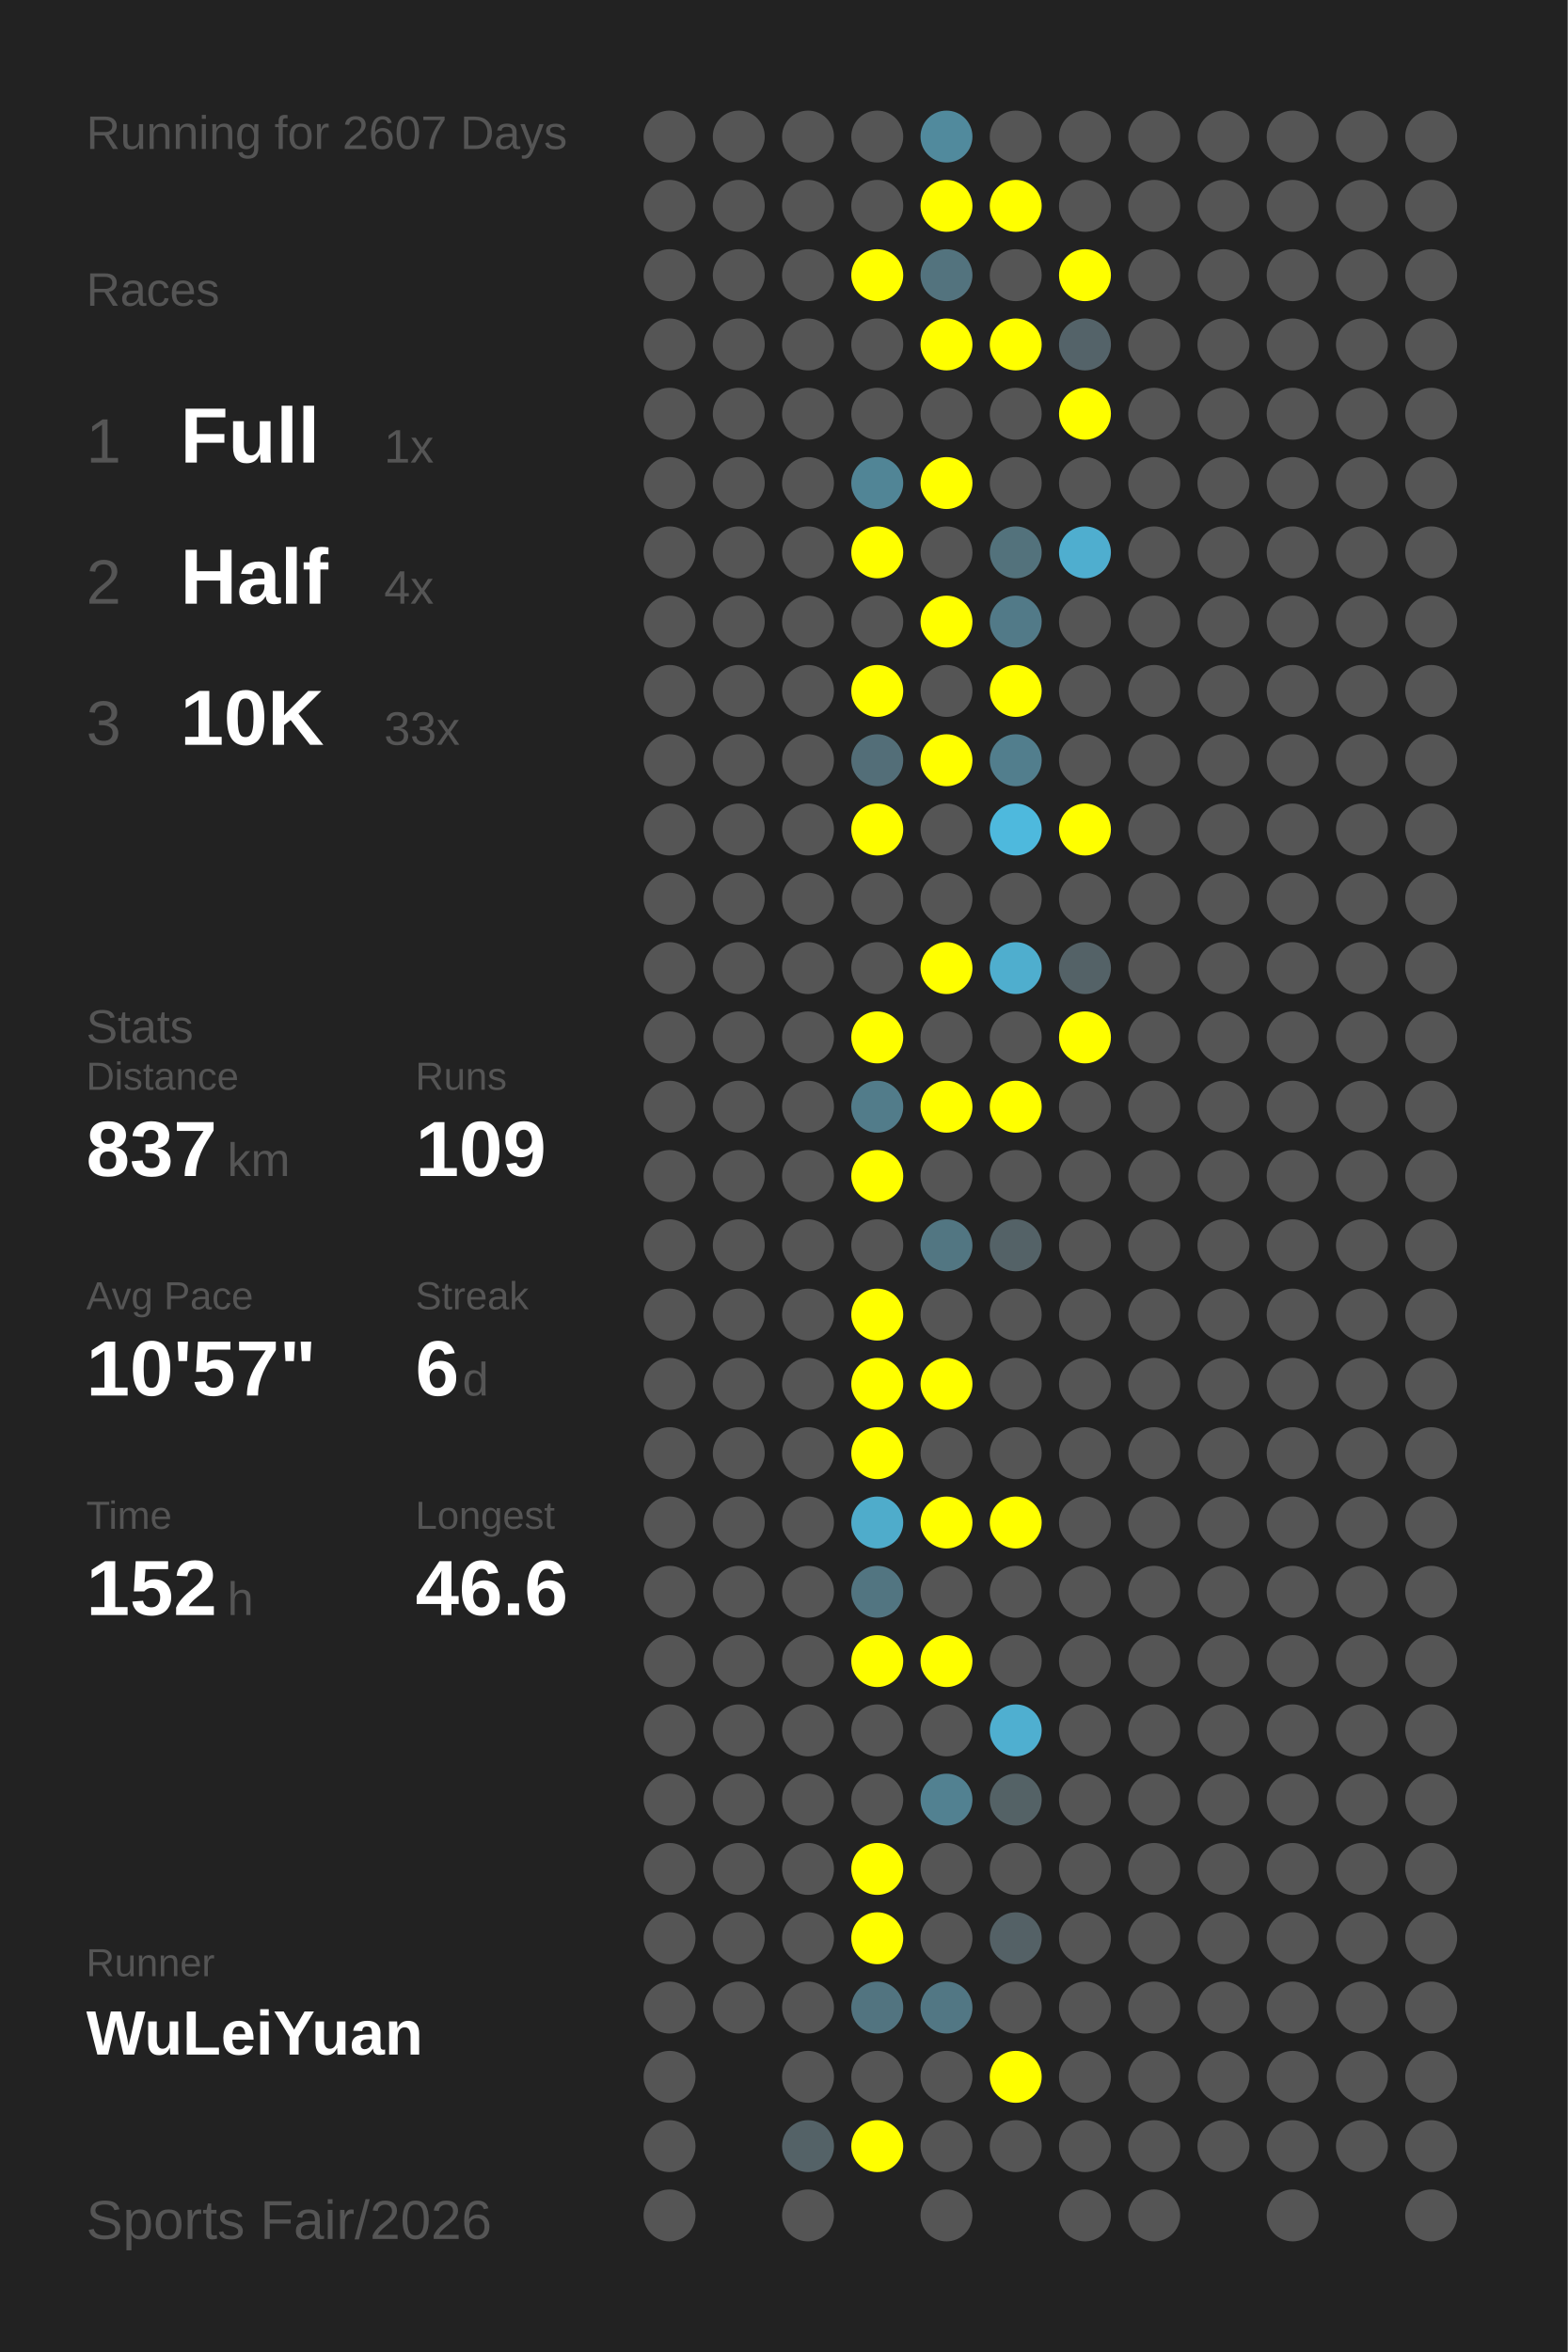
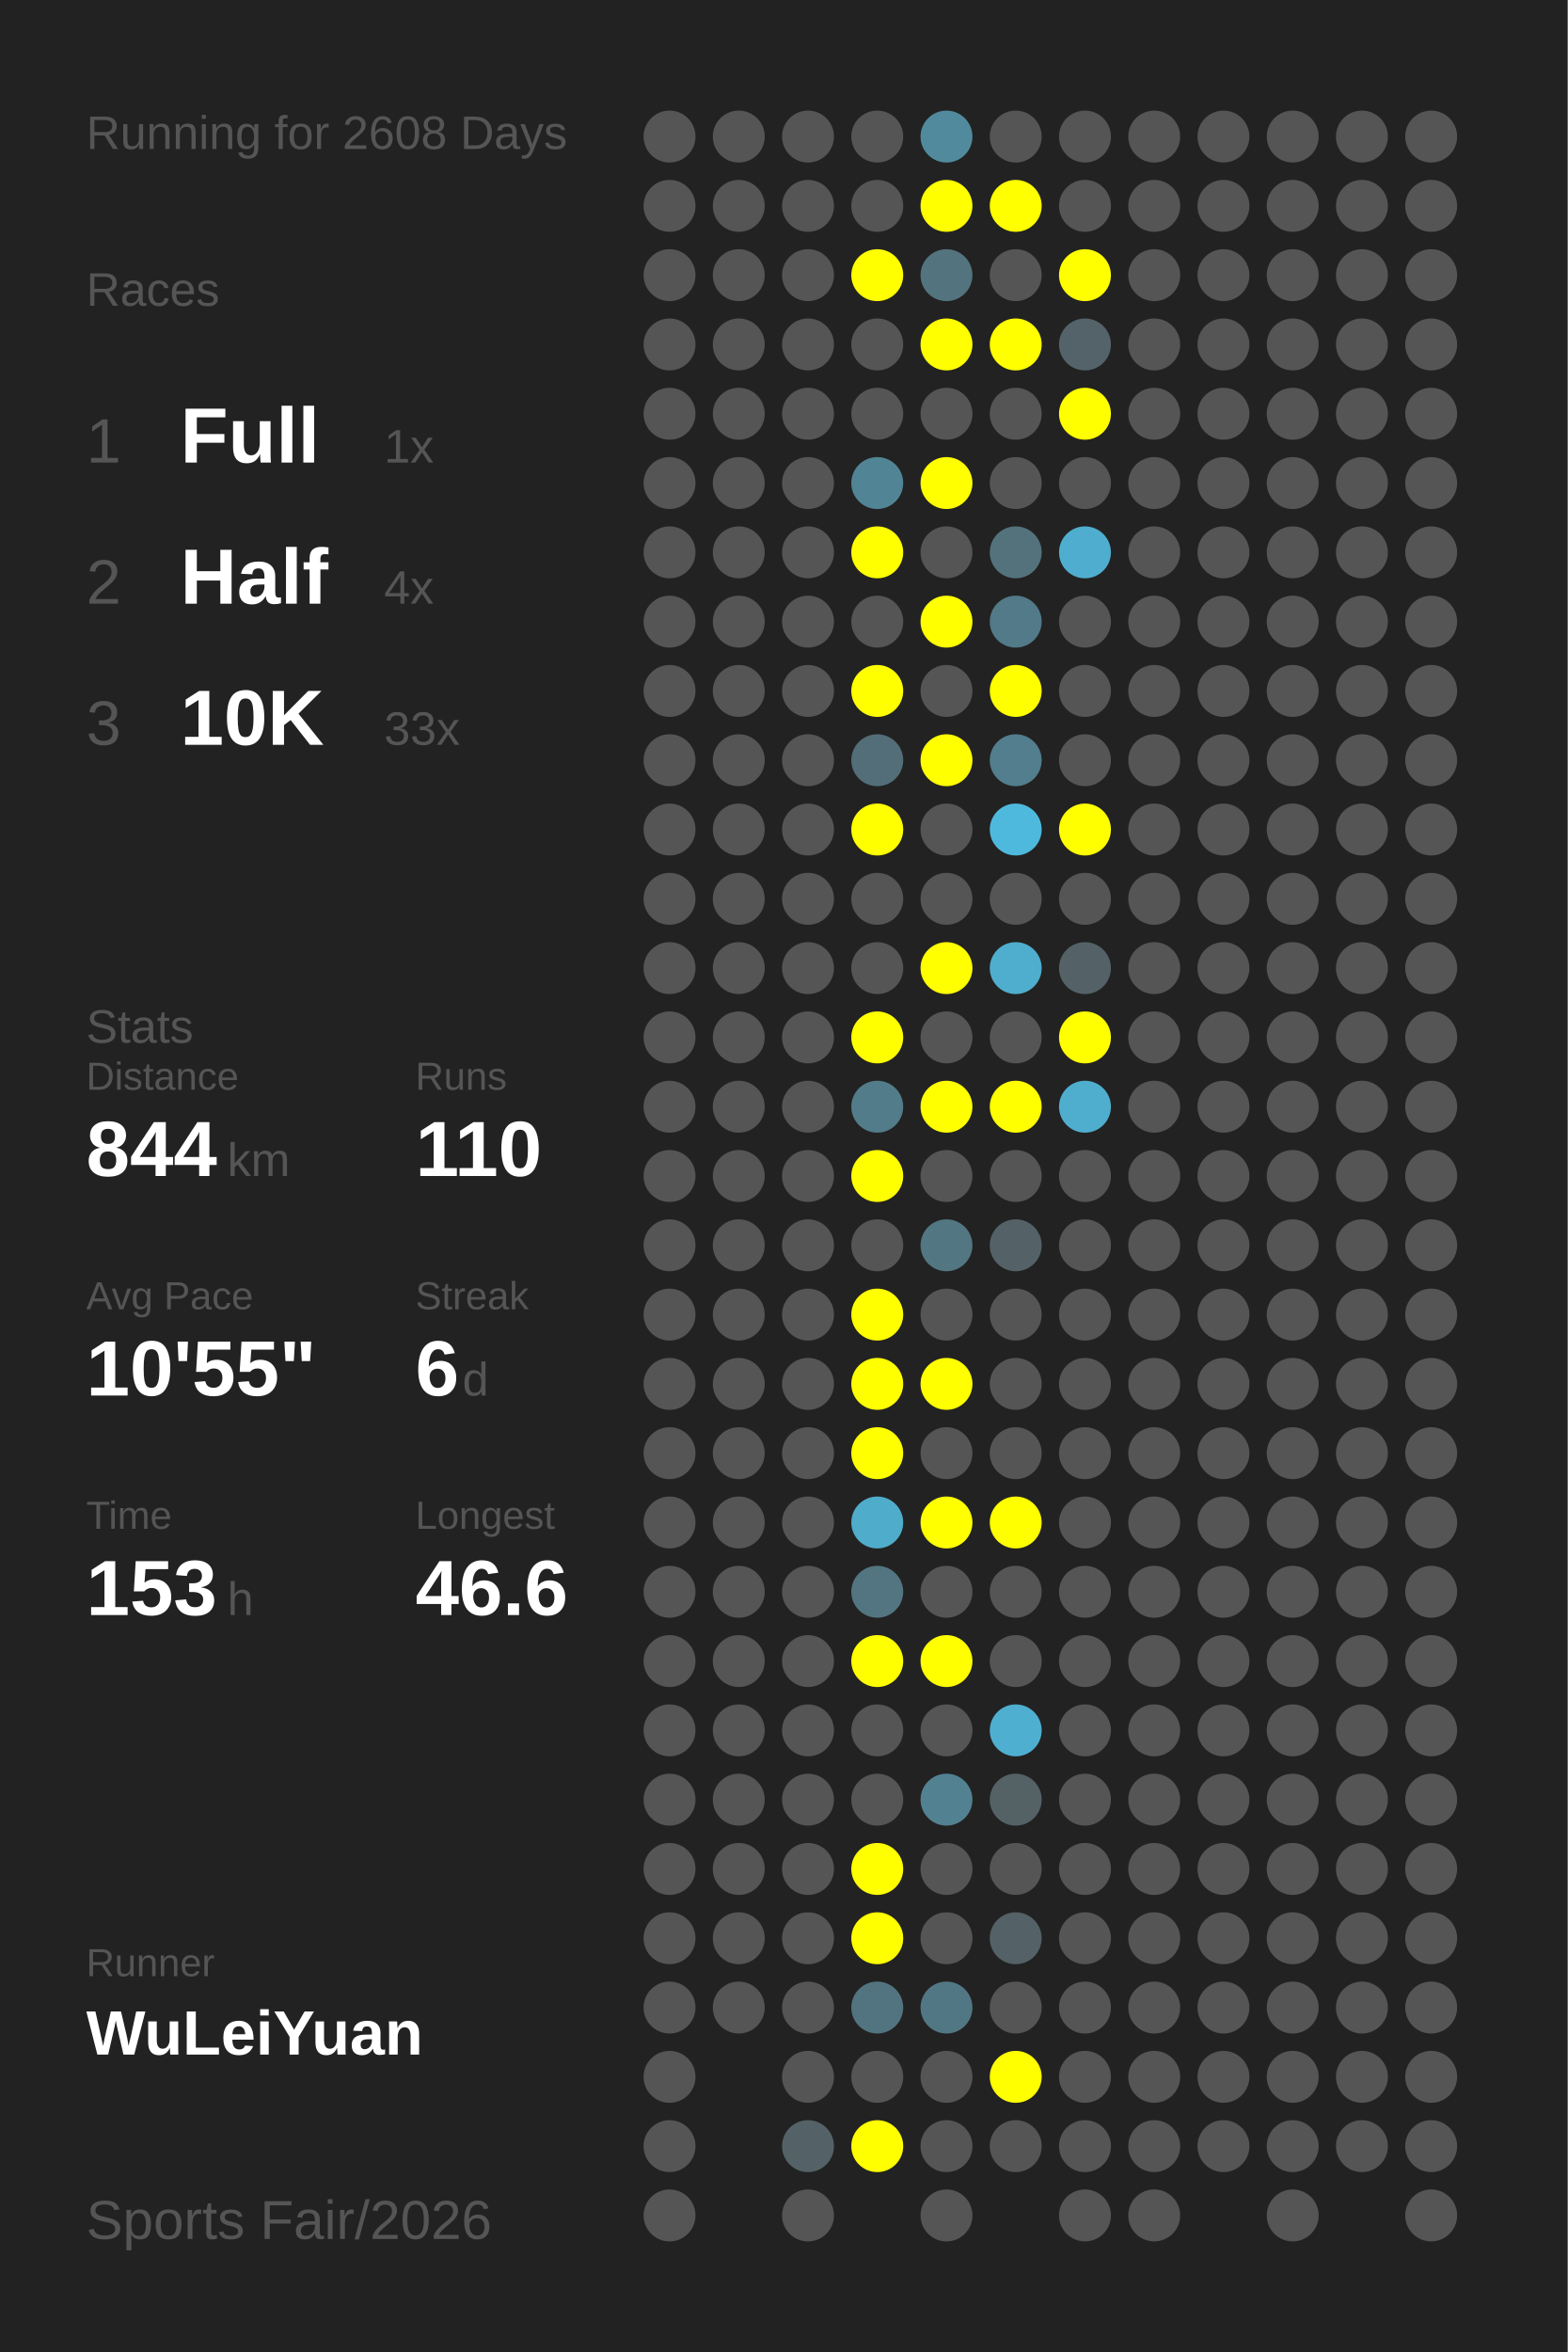
<svg xmlns="http://www.w3.org/2000/svg" baseProfile="full" height="300mm" version="1.1" viewBox="0,0,200,300" width="200mm">
  <defs />
  <rect fill="#222222" height="300" width="200" x="0" y="0" />
-   <text fill="#555555" style="font-size:6px; font-family:Arial;" x="11" y="19">Running for 2607 Days</text>
+   <text fill="#555555" style="font-size:6px; font-family:Arial;" x="11" y="19">Running for 2608 Days</text>
  <text fill="#555555" style="font-size:6px; font-family:Arial;" x="11" y="39">Races</text>
  <text fill="#555555" style="font-size:8px; font-family:Arial;" x="11" y="59">1</text>
  <text fill="#FFFFFF" style="font-size:10px; font-family:Arial; font-weight:bold;" x="23" y="59">Full</text>
  <text fill="#555555" style="font-size:6px; font-family:Arial;" x="49" y="59">1x</text>
  <text fill="#555555" style="font-size:8px; font-family:Arial;" x="11" y="77">2</text>
  <text fill="#FFFFFF" style="font-size:10px; font-family:Arial; font-weight:bold;" x="23" y="77">Half</text>
  <text fill="#555555" style="font-size:6px; font-family:Arial;" x="49" y="77">4x</text>
  <text fill="#555555" style="font-size:8px; font-family:Arial;" x="11" y="95">3</text>
  <text fill="#FFFFFF" style="font-size:10px; font-family:Arial; font-weight:bold;" x="23" y="95">10K</text>
  <text fill="#555555" style="font-size:6px; font-family:Arial;" x="49" y="95">33x</text>
  <text fill="#555555" style="font-size:6px; font-family:Arial;" x="11" y="133">Stats</text>
  <text fill="#555555" style="font-size:5px; font-family:Arial;" x="11" y="139">Distance</text>
-   <text fill="#FFFFFF" style="font-size:10px; font-family:Arial; font-weight:bold;" x="11" y="150">837</text>
+   <text fill="#FFFFFF" style="font-size:10px; font-family:Arial; font-weight:bold;" x="11" y="150">844</text>
  <text fill="#555555" style="font-size:6px; font-family:Arial;" x="29" y="150">km</text>
  <text fill="#555555" style="font-size:5px; font-family:Arial;" x="53" y="139">Runs</text>
-   <text fill="#FFFFFF" style="font-size:10px; font-family:Arial; font-weight:bold;" x="53" y="150">109</text>
+   <text fill="#FFFFFF" style="font-size:10px; font-family:Arial; font-weight:bold;" x="53" y="150">110</text>
  <text fill="#555555" style="font-size:5px; font-family:Arial;" x="11" y="167">Avg Pace</text>
-   <text fill="#FFFFFF" style="font-size:10px; font-family:Arial; font-weight:bold;" x="11" y="178">10'57"</text>
+   <text fill="#FFFFFF" style="font-size:10px; font-family:Arial; font-weight:bold;" x="11" y="178">10'55"</text>
  <text fill="#555555" style="font-size:5px; font-family:Arial;" x="53" y="167">Streak</text>
  <text fill="#FFFFFF" style="font-size:10px; font-family:Arial; font-weight:bold;" x="53" y="178">6</text>
  <text fill="#555555" style="font-size:6px; font-family:Arial;" x="59" y="178">d</text>
  <text fill="#555555" style="font-size:5px; font-family:Arial;" x="11" y="195">Time</text>
-   <text fill="#FFFFFF" style="font-size:10px; font-family:Arial; font-weight:bold;" x="11" y="206">152</text>
+   <text fill="#FFFFFF" style="font-size:10px; font-family:Arial; font-weight:bold;" x="11" y="206">153</text>
  <text fill="#555555" style="font-size:6px; font-family:Arial;" x="29" y="206">h</text>
  <text fill="#555555" style="font-size:5px; font-family:Arial;" x="53" y="195">Longest</text>
  <text fill="#FFFFFF" style="font-size:10px; font-family:Arial; font-weight:bold;" x="53" y="206">46.6</text>
  <text fill="#555555" style="font-size:5px; font-family:Arial;" x="11" y="252.065">Runner</text>
  <text fill="#FFFFFF" style="font-size:8px; font-family:Arial; font-weight:bold;" x="11" y="262.065">WuLeiYuan</text>
  <text fill="#555555" style="font-size:7px; font-family:Arial;" x="11" y="285.581">Sports Fair/2026</text>
  <circle cx="85.417" cy="17.419" fill="#555555" r="3.312" />
  <circle cx="85.417" cy="26.258" fill="#555555" r="3.312" />
  <circle cx="85.417" cy="35.097" fill="#555555" r="3.312" />
  <circle cx="85.417" cy="43.935" fill="#555555" r="3.312" />
  <circle cx="85.417" cy="52.774" fill="#555555" r="3.312" />
  <circle cx="85.417" cy="61.613" fill="#555555" r="3.312" />
  <circle cx="85.417" cy="70.452" fill="#555555" r="3.312" />
  <circle cx="85.417" cy="79.29" fill="#555555" r="3.312" />
  <circle cx="85.417" cy="88.129" fill="#555555" r="3.312" />
  <circle cx="85.417" cy="96.968" fill="#555555" r="3.312" />
  <circle cx="85.417" cy="105.806" fill="#555555" r="3.312" />
  <circle cx="85.417" cy="114.645" fill="#555555" r="3.312" />
  <circle cx="85.417" cy="123.484" fill="#555555" r="3.312" />
  <circle cx="85.417" cy="132.323" fill="#555555" r="3.312" />
  <circle cx="85.417" cy="141.161" fill="#555555" r="3.312" />
  <circle cx="85.417" cy="150" fill="#555555" r="3.312" />
  <circle cx="85.417" cy="158.839" fill="#555555" r="3.312" />
  <circle cx="85.417" cy="167.677" fill="#555555" r="3.312" />
  <circle cx="85.417" cy="176.516" fill="#555555" r="3.312" />
  <circle cx="85.417" cy="185.355" fill="#555555" r="3.312" />
  <circle cx="85.417" cy="194.194" fill="#555555" r="3.312" />
  <circle cx="85.417" cy="203.032" fill="#555555" r="3.312" />
  <circle cx="85.417" cy="211.871" fill="#555555" r="3.312" />
  <circle cx="85.417" cy="220.71" fill="#555555" r="3.312" />
  <circle cx="85.417" cy="229.548" fill="#555555" r="3.312" />
  <circle cx="85.417" cy="238.387" fill="#555555" r="3.312" />
  <circle cx="85.417" cy="247.226" fill="#555555" r="3.312" />
  <circle cx="85.417" cy="256.065" fill="#555555" r="3.312" />
  <circle cx="85.417" cy="264.903" fill="#555555" r="3.312" />
  <circle cx="85.417" cy="273.742" fill="#555555" r="3.312" />
  <circle cx="85.417" cy="282.581" fill="#555555" r="3.312" />
  <circle cx="94.25" cy="17.419" fill="#555555" r="3.312" />
  <circle cx="94.25" cy="26.258" fill="#555555" r="3.312" />
  <circle cx="94.25" cy="35.097" fill="#555555" r="3.312" />
  <circle cx="94.25" cy="43.935" fill="#555555" r="3.312" />
  <circle cx="94.25" cy="52.774" fill="#555555" r="3.312" />
  <circle cx="94.25" cy="61.613" fill="#555555" r="3.312" />
  <circle cx="94.25" cy="70.452" fill="#555555" r="3.312" />
  <circle cx="94.25" cy="79.29" fill="#555555" r="3.312" />
  <circle cx="94.25" cy="88.129" fill="#555555" r="3.312" />
  <circle cx="94.25" cy="96.968" fill="#555555" r="3.312" />
  <circle cx="94.25" cy="105.806" fill="#555555" r="3.312" />
  <circle cx="94.25" cy="114.645" fill="#555555" r="3.312" />
  <circle cx="94.25" cy="123.484" fill="#555555" r="3.312" />
  <circle cx="94.25" cy="132.323" fill="#555555" r="3.312" />
  <circle cx="94.25" cy="141.161" fill="#555555" r="3.312" />
  <circle cx="94.25" cy="150" fill="#555555" r="3.312" />
  <circle cx="94.25" cy="158.839" fill="#555555" r="3.312" />
  <circle cx="94.25" cy="167.677" fill="#555555" r="3.312" />
  <circle cx="94.25" cy="176.516" fill="#555555" r="3.312" />
  <circle cx="94.25" cy="185.355" fill="#555555" r="3.312" />
  <circle cx="94.25" cy="194.194" fill="#555555" r="3.312" />
  <circle cx="94.25" cy="203.032" fill="#555555" r="3.312" />
  <circle cx="94.25" cy="211.871" fill="#555555" r="3.312" />
  <circle cx="94.25" cy="220.71" fill="#555555" r="3.312" />
  <circle cx="94.25" cy="229.548" fill="#555555" r="3.312" />
  <circle cx="94.25" cy="238.387" fill="#555555" r="3.312" />
  <circle cx="94.25" cy="247.226" fill="#555555" r="3.312" />
  <circle cx="94.25" cy="256.065" fill="#555555" r="3.312" />
  <circle cx="103.083" cy="17.419" fill="#555555" r="3.312" />
  <circle cx="103.083" cy="26.258" fill="#555555" r="3.312" />
  <circle cx="103.083" cy="35.097" fill="#555555" r="3.312" />
  <circle cx="103.083" cy="43.935" fill="#555555" r="3.312" />
  <circle cx="103.083" cy="52.774" fill="#555555" r="3.312" />
  <circle cx="103.083" cy="61.613" fill="#555555" r="3.312" />
  <circle cx="103.083" cy="70.452" fill="#555555" r="3.312" />
  <circle cx="103.083" cy="79.29" fill="#555555" r="3.312" />
  <circle cx="103.083" cy="88.129" fill="#555555" r="3.312" />
  <circle cx="103.083" cy="96.968" fill="#555555" r="3.312" />
  <circle cx="103.083" cy="105.806" fill="#555555" r="3.312" />
  <circle cx="103.083" cy="114.645" fill="#555555" r="3.312" />
  <circle cx="103.083" cy="123.484" fill="#555555" r="3.312" />
  <circle cx="103.083" cy="132.323" fill="#555555" r="3.312" />
  <circle cx="103.083" cy="141.161" fill="#555555" r="3.312" />
  <circle cx="103.083" cy="150" fill="#555555" r="3.312" />
  <circle cx="103.083" cy="158.839" fill="#555555" r="3.312" />
  <circle cx="103.083" cy="167.677" fill="#555555" r="3.312" />
  <circle cx="103.083" cy="176.516" fill="#555555" r="3.312" />
  <circle cx="103.083" cy="185.355" fill="#555555" r="3.312" />
  <circle cx="103.083" cy="194.194" fill="#555555" r="3.312" />
  <circle cx="103.083" cy="203.032" fill="#555555" r="3.312" />
  <circle cx="103.083" cy="211.871" fill="#555555" r="3.312" />
  <circle cx="103.083" cy="220.71" fill="#555555" r="3.312" />
  <circle cx="103.083" cy="229.548" fill="#555555" r="3.312" />
  <circle cx="103.083" cy="238.387" fill="#555555" r="3.312" />
  <circle cx="103.083" cy="247.226" fill="#555555" r="3.312" />
  <circle cx="103.083" cy="256.065" fill="#555555" r="3.312" />
  <circle cx="103.083" cy="264.903" fill="#555555" r="3.312" />
  <circle cx="103.083" cy="273.742" fill="#546267" r="3.312" />
  <circle cx="103.083" cy="282.581" fill="#555555" r="3.312" />
  <circle cx="111.917" cy="17.419" fill="#555555" r="3.312" />
  <circle cx="111.917" cy="26.258" fill="#555555" r="3.312" />
  <circle cx="111.917" cy="35.097" fill="#FFFF00" r="3.312" />
  <circle cx="111.917" cy="43.935" fill="#555555" r="3.312" />
  <circle cx="111.917" cy="52.774" fill="#555555" r="3.312" />
  <circle cx="111.917" cy="61.613" fill="#518596" r="3.312" />
  <circle cx="111.917" cy="70.452" fill="#FFFF00" r="3.312" />
  <circle cx="111.917" cy="79.29" fill="#555555" r="3.312" />
  <circle cx="111.917" cy="88.129" fill="#FFFF00" r="3.312" />
  <circle cx="111.917" cy="96.968" fill="#536e78" r="3.312" />
  <circle cx="111.917" cy="105.806" fill="#FFFF00" r="3.312" />
  <circle cx="111.917" cy="114.645" fill="#555555" r="3.312" />
  <circle cx="111.917" cy="123.484" fill="#555555" r="3.312" />
  <circle cx="111.917" cy="132.323" fill="#FFFF00" r="3.312" />
  <circle cx="111.917" cy="141.161" fill="#527c8a" r="3.312" />
  <circle cx="111.917" cy="150" fill="#FFFF00" r="3.312" />
  <circle cx="111.917" cy="158.839" fill="#555555" r="3.312" />
  <circle cx="111.917" cy="167.677" fill="#FFFF00" r="3.312" />
  <circle cx="111.917" cy="176.516" fill="#FFFF00" r="3.312" />
  <circle cx="111.917" cy="185.355" fill="#FFFF00" r="3.312" />
  <circle cx="111.917" cy="194.194" fill="#4faccb" r="3.312" />
  <circle cx="111.917" cy="203.032" fill="#527581" r="3.312" />
  <circle cx="111.917" cy="211.871" fill="#FFFF00" r="3.312" />
  <circle cx="111.917" cy="220.71" fill="#555555" r="3.312" />
  <circle cx="111.917" cy="229.548" fill="#555555" r="3.312" />
  <circle cx="111.917" cy="238.387" fill="#FFFF00" r="3.312" />
  <circle cx="111.917" cy="247.226" fill="#FFFF00" r="3.312" />
  <circle cx="111.917" cy="256.065" fill="#527480" r="3.312" />
  <circle cx="111.917" cy="264.903" fill="#555555" r="3.312" />
  <circle cx="111.917" cy="273.742" fill="#FFFF00" r="3.312" />
  <circle cx="120.75" cy="17.419" fill="#518a9d" r="3.312" />
  <circle cx="120.75" cy="26.258" fill="#FFFF00" r="3.312" />
  <circle cx="120.75" cy="35.097" fill="#53737e" r="3.312" />
  <circle cx="120.75" cy="43.935" fill="#FFFF00" r="3.312" />
  <circle cx="120.75" cy="52.774" fill="#555555" r="3.312" />
  <circle cx="120.75" cy="61.613" fill="#FFFF00" r="3.312" />
  <circle cx="120.75" cy="70.452" fill="#555555" r="3.312" />
  <circle cx="120.75" cy="79.29" fill="#FFFF00" r="3.312" />
  <circle cx="120.75" cy="88.129" fill="#555555" r="3.312" />
  <circle cx="120.75" cy="96.968" fill="#FFFF00" r="3.312" />
  <circle cx="120.75" cy="105.806" fill="#555555" r="3.312" />
  <circle cx="120.75" cy="114.645" fill="#555555" r="3.312" />
  <circle cx="120.75" cy="123.484" fill="#FFFF00" r="3.312" />
  <circle cx="120.75" cy="132.323" fill="#555555" r="3.312" />
  <circle cx="120.75" cy="141.161" fill="#FFFF00" r="3.312" />
  <circle cx="120.75" cy="150" fill="#555555" r="3.312" />
  <circle cx="120.75" cy="158.839" fill="#527682" r="3.312" />
  <circle cx="120.75" cy="167.677" fill="#555555" r="3.312" />
  <circle cx="120.75" cy="176.516" fill="#FFFF00" r="3.312" />
  <circle cx="120.75" cy="185.355" fill="#555555" r="3.312" />
  <circle cx="120.75" cy="194.194" fill="#FFFF00" r="3.312" />
  <circle cx="120.75" cy="203.032" fill="#555555" r="3.312" />
  <circle cx="120.75" cy="211.871" fill="#FFFF00" r="3.312" />
  <circle cx="120.75" cy="220.71" fill="#555555" r="3.312" />
  <circle cx="120.75" cy="229.548" fill="#528191" r="3.312" />
  <circle cx="120.75" cy="238.387" fill="#555555" r="3.312" />
  <circle cx="120.75" cy="247.226" fill="#555555" r="3.312" />
  <circle cx="120.75" cy="256.065" fill="#527784" r="3.312" />
  <circle cx="120.75" cy="264.903" fill="#555555" r="3.312" />
  <circle cx="120.75" cy="273.742" fill="#555555" r="3.312" />
  <circle cx="120.75" cy="282.581" fill="#555555" r="3.312" />
  <circle cx="129.583" cy="17.419" fill="#555555" r="3.312" />
  <circle cx="129.583" cy="26.258" fill="#FFFF00" r="3.312" />
  <circle cx="129.583" cy="35.097" fill="#555555" r="3.312" />
  <circle cx="129.583" cy="43.935" fill="#FFFF00" r="3.312" />
  <circle cx="129.583" cy="52.774" fill="#555555" r="3.312" />
  <circle cx="129.583" cy="61.613" fill="#555555" r="3.312" />
  <circle cx="129.583" cy="70.452" fill="#53727c" r="3.312" />
  <circle cx="129.583" cy="79.29" fill="#527a88" r="3.312" />
  <circle cx="129.583" cy="88.129" fill="#FFFF00" r="3.312" />
  <circle cx="129.583" cy="96.968" fill="#527e8d" r="3.312" />
  <circle cx="129.583" cy="105.806" fill="#4eb9dd" r="3.312" />
  <circle cx="129.583" cy="114.645" fill="#555555" r="3.312" />
  <circle cx="129.583" cy="123.484" fill="#4faece" r="3.312" />
  <circle cx="129.583" cy="132.323" fill="#555555" r="3.312" />
  <circle cx="129.583" cy="141.161" fill="#FFFF00" r="3.312" />
  <circle cx="129.583" cy="150" fill="#555555" r="3.312" />
  <circle cx="129.583" cy="158.839" fill="#546267" r="3.312" />
  <circle cx="129.583" cy="167.677" fill="#555555" r="3.312" />
  <circle cx="129.583" cy="176.516" fill="#555555" r="3.312" />
  <circle cx="129.583" cy="185.355" fill="#555555" r="3.312" />
  <circle cx="129.583" cy="194.194" fill="#FFFF00" r="3.312" />
  <circle cx="129.583" cy="203.032" fill="#555555" r="3.312" />
  <circle cx="129.583" cy="211.871" fill="#555555" r="3.312" />
  <circle cx="129.583" cy="220.71" fill="#4fafd0" r="3.312" />
  <circle cx="129.583" cy="229.548" fill="#546266" r="3.312" />
  <circle cx="129.583" cy="238.387" fill="#555555" r="3.312" />
  <circle cx="129.583" cy="247.226" fill="#546166" r="3.312" />
  <circle cx="129.583" cy="256.065" fill="#555555" r="3.312" />
  <circle cx="129.583" cy="264.903" fill="#FFFF00" r="3.312" />
  <circle cx="129.583" cy="273.742" fill="#555555" r="3.312" />
  <circle cx="138.417" cy="17.419" fill="#555555" r="3.312" />
  <circle cx="138.417" cy="26.258" fill="#555555" r="3.312" />
  <circle cx="138.417" cy="35.097" fill="#FFFF00" r="3.312" />
  <circle cx="138.417" cy="43.935" fill="#546369" r="3.312" />
  <circle cx="138.417" cy="52.774" fill="#FFFF00" r="3.312" />
  <circle cx="138.417" cy="61.613" fill="#555555" r="3.312" />
  <circle cx="138.417" cy="70.452" fill="#4faecf" r="3.312" />
  <circle cx="138.417" cy="79.29" fill="#555555" r="3.312" />
  <circle cx="138.417" cy="88.129" fill="#555555" r="3.312" />
  <circle cx="138.417" cy="96.968" fill="#555555" r="3.312" />
  <circle cx="138.417" cy="105.806" fill="#FFFF00" r="3.312" />
  <circle cx="138.417" cy="114.645" fill="#555555" r="3.312" />
  <circle cx="138.417" cy="123.484" fill="#546267" r="3.312" />
  <circle cx="138.417" cy="132.323" fill="#FFFF00" r="3.312" />
-   <circle cx="138.417" cy="141.161" fill="#555555" r="3.312" />
+   <circle cx="138.417" cy="141.161" fill="#4faece" r="3.312" />
  <circle cx="138.417" cy="150" fill="#555555" r="3.312" />
  <circle cx="138.417" cy="158.839" fill="#555555" r="3.312" />
  <circle cx="138.417" cy="167.677" fill="#555555" r="3.312" />
  <circle cx="138.417" cy="176.516" fill="#555555" r="3.312" />
  <circle cx="138.417" cy="185.355" fill="#555555" r="3.312" />
  <circle cx="138.417" cy="194.194" fill="#555555" r="3.312" />
  <circle cx="138.417" cy="203.032" fill="#555555" r="3.312" />
  <circle cx="138.417" cy="211.871" fill="#555555" r="3.312" />
  <circle cx="138.417" cy="220.71" fill="#555555" r="3.312" />
  <circle cx="138.417" cy="229.548" fill="#555555" r="3.312" />
  <circle cx="138.417" cy="238.387" fill="#555555" r="3.312" />
  <circle cx="138.417" cy="247.226" fill="#555555" r="3.312" />
  <circle cx="138.417" cy="256.065" fill="#555555" r="3.312" />
  <circle cx="138.417" cy="264.903" fill="#555555" r="3.312" />
  <circle cx="138.417" cy="273.742" fill="#555555" r="3.312" />
  <circle cx="138.417" cy="282.581" fill="#555555" r="3.312" />
  <circle cx="147.25" cy="17.419" fill="#555555" r="3.312" />
  <circle cx="147.25" cy="26.258" fill="#555555" r="3.312" />
  <circle cx="147.25" cy="35.097" fill="#555555" r="3.312" />
  <circle cx="147.25" cy="43.935" fill="#555555" r="3.312" />
  <circle cx="147.25" cy="52.774" fill="#555555" r="3.312" />
  <circle cx="147.25" cy="61.613" fill="#555555" r="3.312" />
  <circle cx="147.25" cy="70.452" fill="#555555" r="3.312" />
  <circle cx="147.25" cy="79.29" fill="#555555" r="3.312" />
  <circle cx="147.25" cy="88.129" fill="#555555" r="3.312" />
  <circle cx="147.25" cy="96.968" fill="#555555" r="3.312" />
  <circle cx="147.25" cy="105.806" fill="#555555" r="3.312" />
  <circle cx="147.25" cy="114.645" fill="#555555" r="3.312" />
  <circle cx="147.25" cy="123.484" fill="#555555" r="3.312" />
  <circle cx="147.25" cy="132.323" fill="#555555" r="3.312" />
  <circle cx="147.25" cy="141.161" fill="#555555" r="3.312" />
  <circle cx="147.25" cy="150" fill="#555555" r="3.312" />
  <circle cx="147.25" cy="158.839" fill="#555555" r="3.312" />
  <circle cx="147.25" cy="167.677" fill="#555555" r="3.312" />
  <circle cx="147.25" cy="176.516" fill="#555555" r="3.312" />
  <circle cx="147.25" cy="185.355" fill="#555555" r="3.312" />
  <circle cx="147.25" cy="194.194" fill="#555555" r="3.312" />
  <circle cx="147.25" cy="203.032" fill="#555555" r="3.312" />
  <circle cx="147.25" cy="211.871" fill="#555555" r="3.312" />
  <circle cx="147.25" cy="220.71" fill="#555555" r="3.312" />
  <circle cx="147.25" cy="229.548" fill="#555555" r="3.312" />
  <circle cx="147.25" cy="238.387" fill="#555555" r="3.312" />
  <circle cx="147.25" cy="247.226" fill="#555555" r="3.312" />
  <circle cx="147.25" cy="256.065" fill="#555555" r="3.312" />
  <circle cx="147.25" cy="264.903" fill="#555555" r="3.312" />
  <circle cx="147.25" cy="273.742" fill="#555555" r="3.312" />
  <circle cx="147.25" cy="282.581" fill="#555555" r="3.312" />
  <circle cx="156.083" cy="17.419" fill="#555555" r="3.312" />
  <circle cx="156.083" cy="26.258" fill="#555555" r="3.312" />
  <circle cx="156.083" cy="35.097" fill="#555555" r="3.312" />
  <circle cx="156.083" cy="43.935" fill="#555555" r="3.312" />
  <circle cx="156.083" cy="52.774" fill="#555555" r="3.312" />
  <circle cx="156.083" cy="61.613" fill="#555555" r="3.312" />
  <circle cx="156.083" cy="70.452" fill="#555555" r="3.312" />
  <circle cx="156.083" cy="79.29" fill="#555555" r="3.312" />
  <circle cx="156.083" cy="88.129" fill="#555555" r="3.312" />
  <circle cx="156.083" cy="96.968" fill="#555555" r="3.312" />
  <circle cx="156.083" cy="105.806" fill="#555555" r="3.312" />
  <circle cx="156.083" cy="114.645" fill="#555555" r="3.312" />
  <circle cx="156.083" cy="123.484" fill="#555555" r="3.312" />
  <circle cx="156.083" cy="132.323" fill="#555555" r="3.312" />
  <circle cx="156.083" cy="141.161" fill="#555555" r="3.312" />
  <circle cx="156.083" cy="150" fill="#555555" r="3.312" />
  <circle cx="156.083" cy="158.839" fill="#555555" r="3.312" />
  <circle cx="156.083" cy="167.677" fill="#555555" r="3.312" />
  <circle cx="156.083" cy="176.516" fill="#555555" r="3.312" />
  <circle cx="156.083" cy="185.355" fill="#555555" r="3.312" />
  <circle cx="156.083" cy="194.194" fill="#555555" r="3.312" />
  <circle cx="156.083" cy="203.032" fill="#555555" r="3.312" />
  <circle cx="156.083" cy="211.871" fill="#555555" r="3.312" />
  <circle cx="156.083" cy="220.71" fill="#555555" r="3.312" />
  <circle cx="156.083" cy="229.548" fill="#555555" r="3.312" />
  <circle cx="156.083" cy="238.387" fill="#555555" r="3.312" />
  <circle cx="156.083" cy="247.226" fill="#555555" r="3.312" />
  <circle cx="156.083" cy="256.065" fill="#555555" r="3.312" />
  <circle cx="156.083" cy="264.903" fill="#555555" r="3.312" />
  <circle cx="156.083" cy="273.742" fill="#555555" r="3.312" />
  <circle cx="164.917" cy="17.419" fill="#555555" r="3.312" />
  <circle cx="164.917" cy="26.258" fill="#555555" r="3.312" />
  <circle cx="164.917" cy="35.097" fill="#555555" r="3.312" />
  <circle cx="164.917" cy="43.935" fill="#555555" r="3.312" />
  <circle cx="164.917" cy="52.774" fill="#555555" r="3.312" />
  <circle cx="164.917" cy="61.613" fill="#555555" r="3.312" />
  <circle cx="164.917" cy="70.452" fill="#555555" r="3.312" />
  <circle cx="164.917" cy="79.29" fill="#555555" r="3.312" />
  <circle cx="164.917" cy="88.129" fill="#555555" r="3.312" />
  <circle cx="164.917" cy="96.968" fill="#555555" r="3.312" />
  <circle cx="164.917" cy="105.806" fill="#555555" r="3.312" />
  <circle cx="164.917" cy="114.645" fill="#555555" r="3.312" />
  <circle cx="164.917" cy="123.484" fill="#555555" r="3.312" />
  <circle cx="164.917" cy="132.323" fill="#555555" r="3.312" />
  <circle cx="164.917" cy="141.161" fill="#555555" r="3.312" />
  <circle cx="164.917" cy="150" fill="#555555" r="3.312" />
  <circle cx="164.917" cy="158.839" fill="#555555" r="3.312" />
  <circle cx="164.917" cy="167.677" fill="#555555" r="3.312" />
  <circle cx="164.917" cy="176.516" fill="#555555" r="3.312" />
  <circle cx="164.917" cy="185.355" fill="#555555" r="3.312" />
  <circle cx="164.917" cy="194.194" fill="#555555" r="3.312" />
  <circle cx="164.917" cy="203.032" fill="#555555" r="3.312" />
  <circle cx="164.917" cy="211.871" fill="#555555" r="3.312" />
  <circle cx="164.917" cy="220.71" fill="#555555" r="3.312" />
  <circle cx="164.917" cy="229.548" fill="#555555" r="3.312" />
  <circle cx="164.917" cy="238.387" fill="#555555" r="3.312" />
  <circle cx="164.917" cy="247.226" fill="#555555" r="3.312" />
  <circle cx="164.917" cy="256.065" fill="#555555" r="3.312" />
  <circle cx="164.917" cy="264.903" fill="#555555" r="3.312" />
  <circle cx="164.917" cy="273.742" fill="#555555" r="3.312" />
  <circle cx="164.917" cy="282.581" fill="#555555" r="3.312" />
  <circle cx="173.75" cy="17.419" fill="#555555" r="3.312" />
  <circle cx="173.75" cy="26.258" fill="#555555" r="3.312" />
  <circle cx="173.75" cy="35.097" fill="#555555" r="3.312" />
  <circle cx="173.75" cy="43.935" fill="#555555" r="3.312" />
  <circle cx="173.75" cy="52.774" fill="#555555" r="3.312" />
  <circle cx="173.75" cy="61.613" fill="#555555" r="3.312" />
  <circle cx="173.75" cy="70.452" fill="#555555" r="3.312" />
  <circle cx="173.75" cy="79.29" fill="#555555" r="3.312" />
  <circle cx="173.75" cy="88.129" fill="#555555" r="3.312" />
  <circle cx="173.75" cy="96.968" fill="#555555" r="3.312" />
  <circle cx="173.75" cy="105.806" fill="#555555" r="3.312" />
  <circle cx="173.75" cy="114.645" fill="#555555" r="3.312" />
  <circle cx="173.75" cy="123.484" fill="#555555" r="3.312" />
  <circle cx="173.75" cy="132.323" fill="#555555" r="3.312" />
  <circle cx="173.75" cy="141.161" fill="#555555" r="3.312" />
  <circle cx="173.75" cy="150" fill="#555555" r="3.312" />
  <circle cx="173.75" cy="158.839" fill="#555555" r="3.312" />
  <circle cx="173.75" cy="167.677" fill="#555555" r="3.312" />
  <circle cx="173.75" cy="176.516" fill="#555555" r="3.312" />
  <circle cx="173.75" cy="185.355" fill="#555555" r="3.312" />
  <circle cx="173.75" cy="194.194" fill="#555555" r="3.312" />
  <circle cx="173.75" cy="203.032" fill="#555555" r="3.312" />
  <circle cx="173.75" cy="211.871" fill="#555555" r="3.312" />
  <circle cx="173.75" cy="220.71" fill="#555555" r="3.312" />
  <circle cx="173.75" cy="229.548" fill="#555555" r="3.312" />
  <circle cx="173.75" cy="238.387" fill="#555555" r="3.312" />
  <circle cx="173.75" cy="247.226" fill="#555555" r="3.312" />
  <circle cx="173.75" cy="256.065" fill="#555555" r="3.312" />
  <circle cx="173.75" cy="264.903" fill="#555555" r="3.312" />
  <circle cx="173.75" cy="273.742" fill="#555555" r="3.312" />
  <circle cx="182.583" cy="17.419" fill="#555555" r="3.312" />
  <circle cx="182.583" cy="26.258" fill="#555555" r="3.312" />
  <circle cx="182.583" cy="35.097" fill="#555555" r="3.312" />
  <circle cx="182.583" cy="43.935" fill="#555555" r="3.312" />
  <circle cx="182.583" cy="52.774" fill="#555555" r="3.312" />
  <circle cx="182.583" cy="61.613" fill="#555555" r="3.312" />
  <circle cx="182.583" cy="70.452" fill="#555555" r="3.312" />
  <circle cx="182.583" cy="79.29" fill="#555555" r="3.312" />
  <circle cx="182.583" cy="88.129" fill="#555555" r="3.312" />
  <circle cx="182.583" cy="96.968" fill="#555555" r="3.312" />
  <circle cx="182.583" cy="105.806" fill="#555555" r="3.312" />
  <circle cx="182.583" cy="114.645" fill="#555555" r="3.312" />
  <circle cx="182.583" cy="123.484" fill="#555555" r="3.312" />
  <circle cx="182.583" cy="132.323" fill="#555555" r="3.312" />
  <circle cx="182.583" cy="141.161" fill="#555555" r="3.312" />
  <circle cx="182.583" cy="150" fill="#555555" r="3.312" />
  <circle cx="182.583" cy="158.839" fill="#555555" r="3.312" />
  <circle cx="182.583" cy="167.677" fill="#555555" r="3.312" />
  <circle cx="182.583" cy="176.516" fill="#555555" r="3.312" />
  <circle cx="182.583" cy="185.355" fill="#555555" r="3.312" />
  <circle cx="182.583" cy="194.194" fill="#555555" r="3.312" />
  <circle cx="182.583" cy="203.032" fill="#555555" r="3.312" />
  <circle cx="182.583" cy="211.871" fill="#555555" r="3.312" />
  <circle cx="182.583" cy="220.71" fill="#555555" r="3.312" />
  <circle cx="182.583" cy="229.548" fill="#555555" r="3.312" />
  <circle cx="182.583" cy="238.387" fill="#555555" r="3.312" />
  <circle cx="182.583" cy="247.226" fill="#555555" r="3.312" />
  <circle cx="182.583" cy="256.065" fill="#555555" r="3.312" />
  <circle cx="182.583" cy="264.903" fill="#555555" r="3.312" />
  <circle cx="182.583" cy="273.742" fill="#555555" r="3.312" />
  <circle cx="182.583" cy="282.581" fill="#555555" r="3.312" />
</svg>
